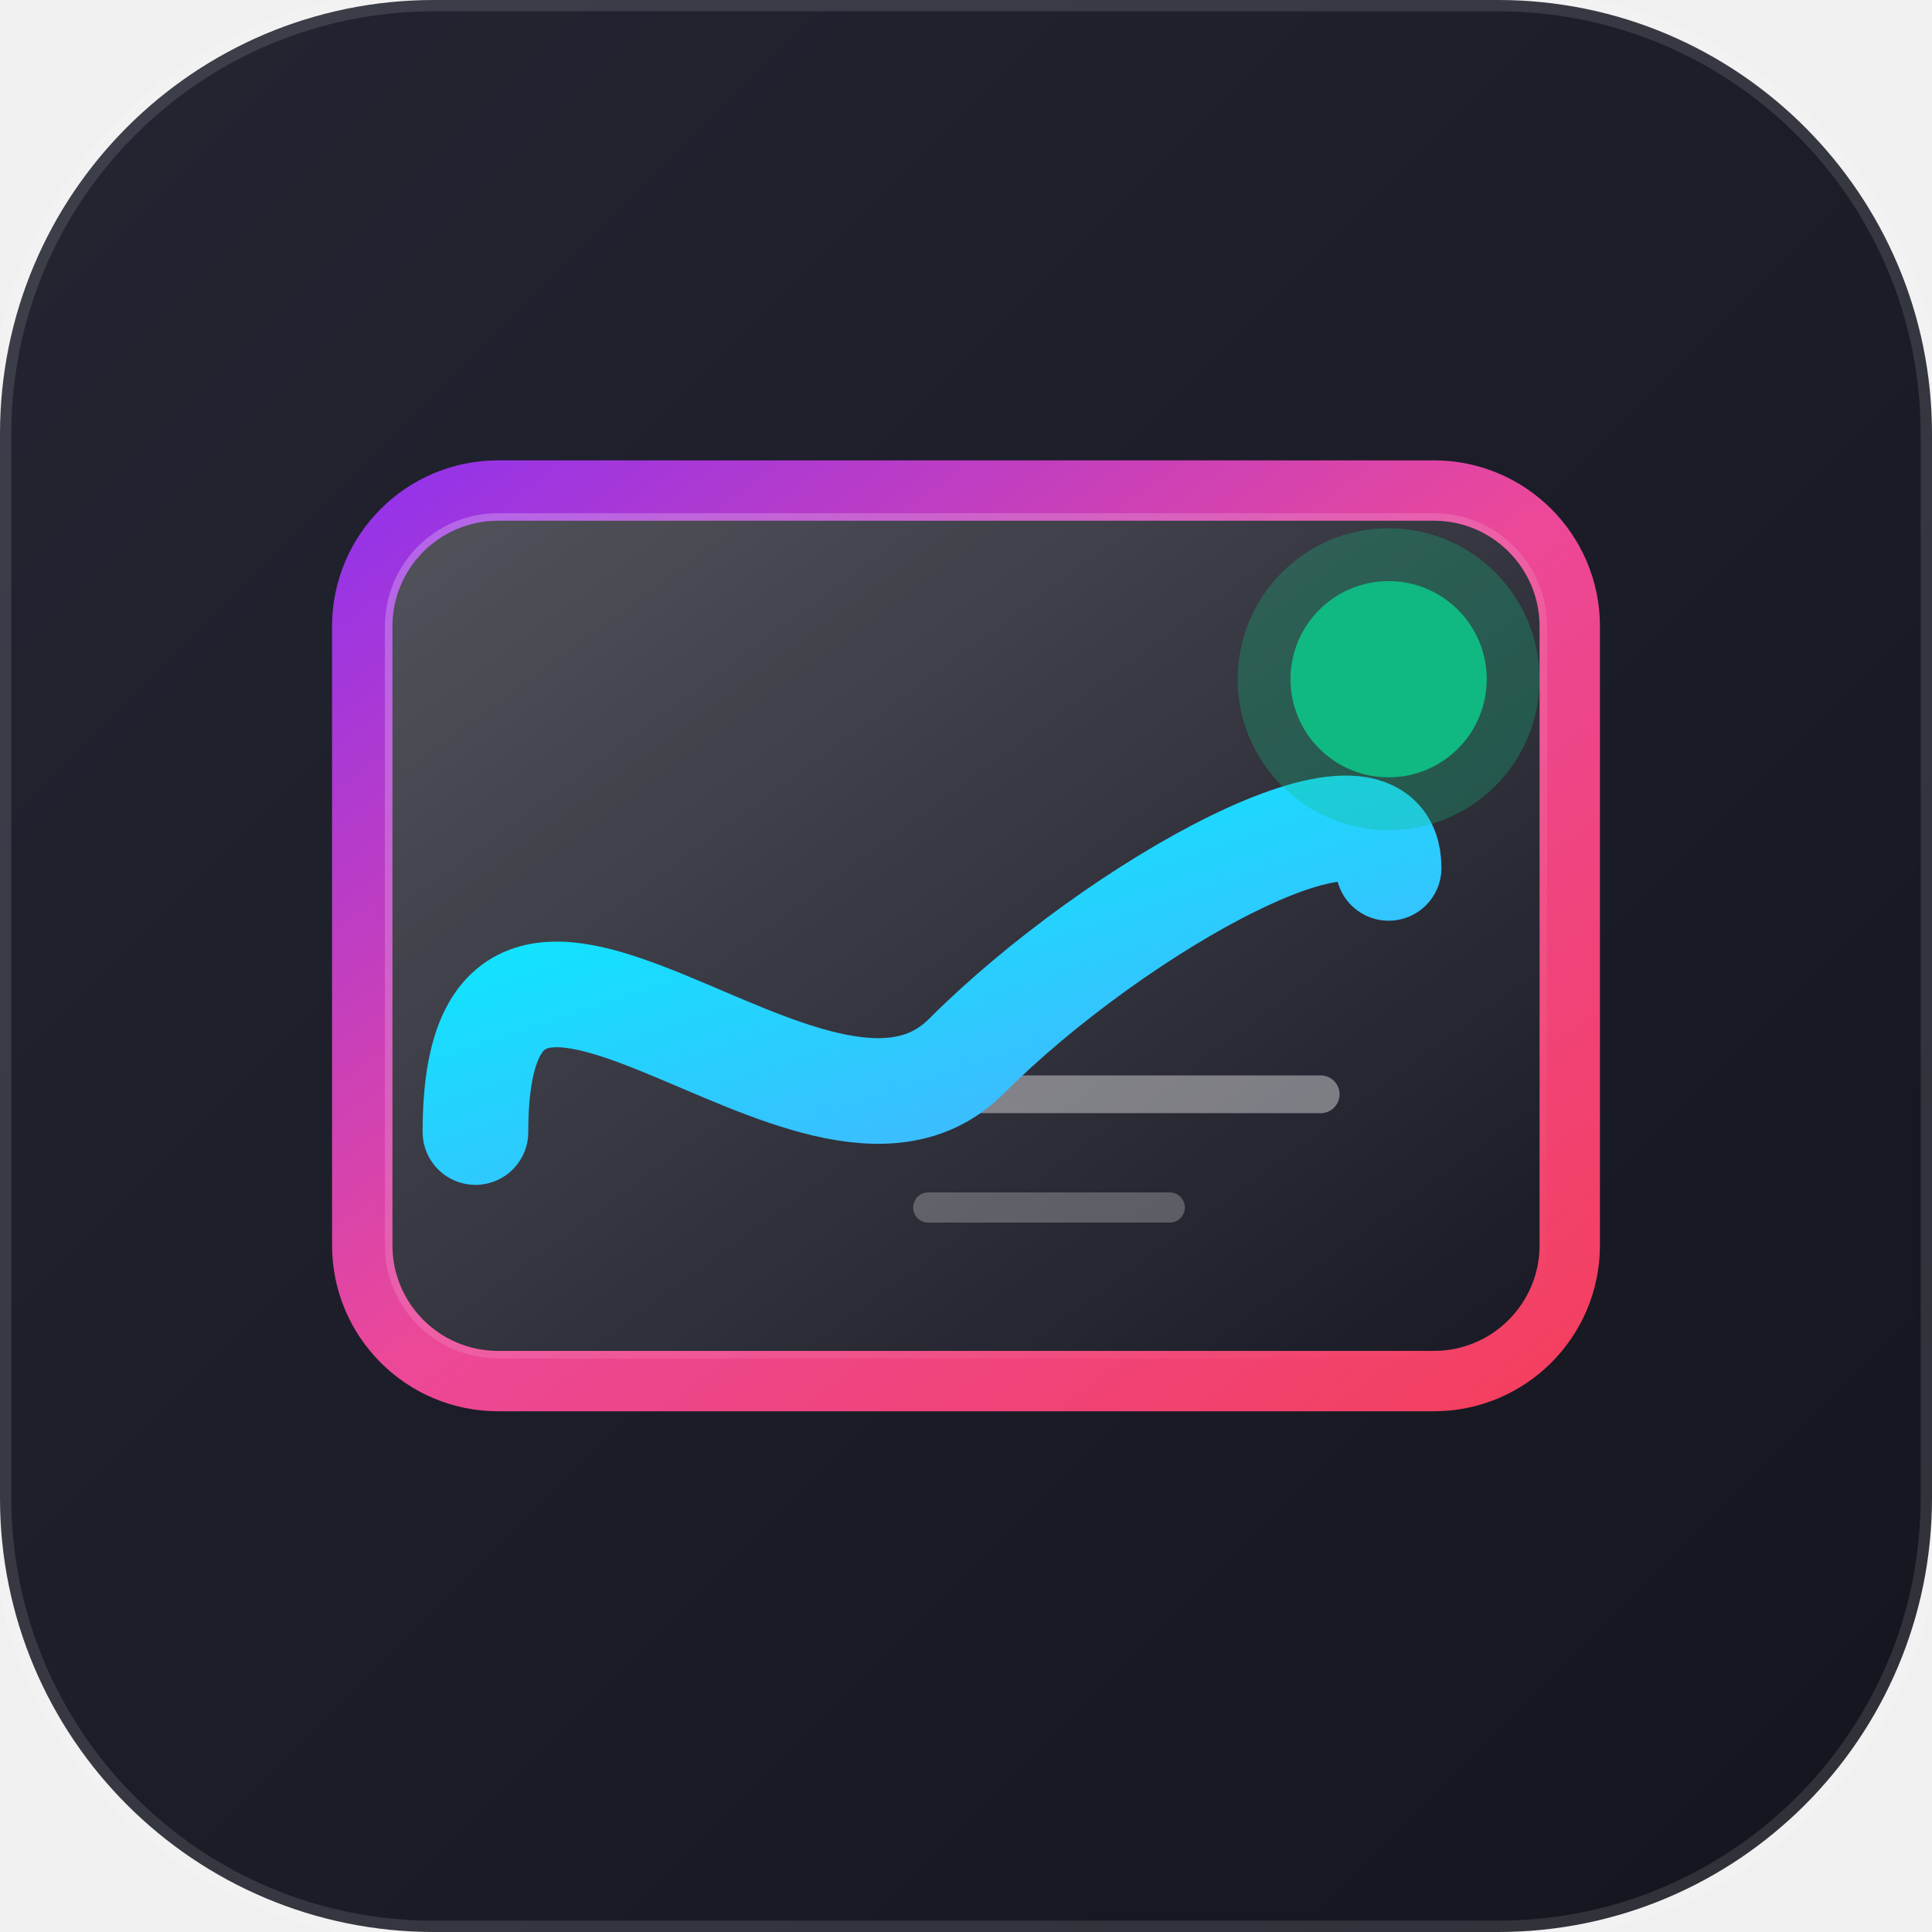
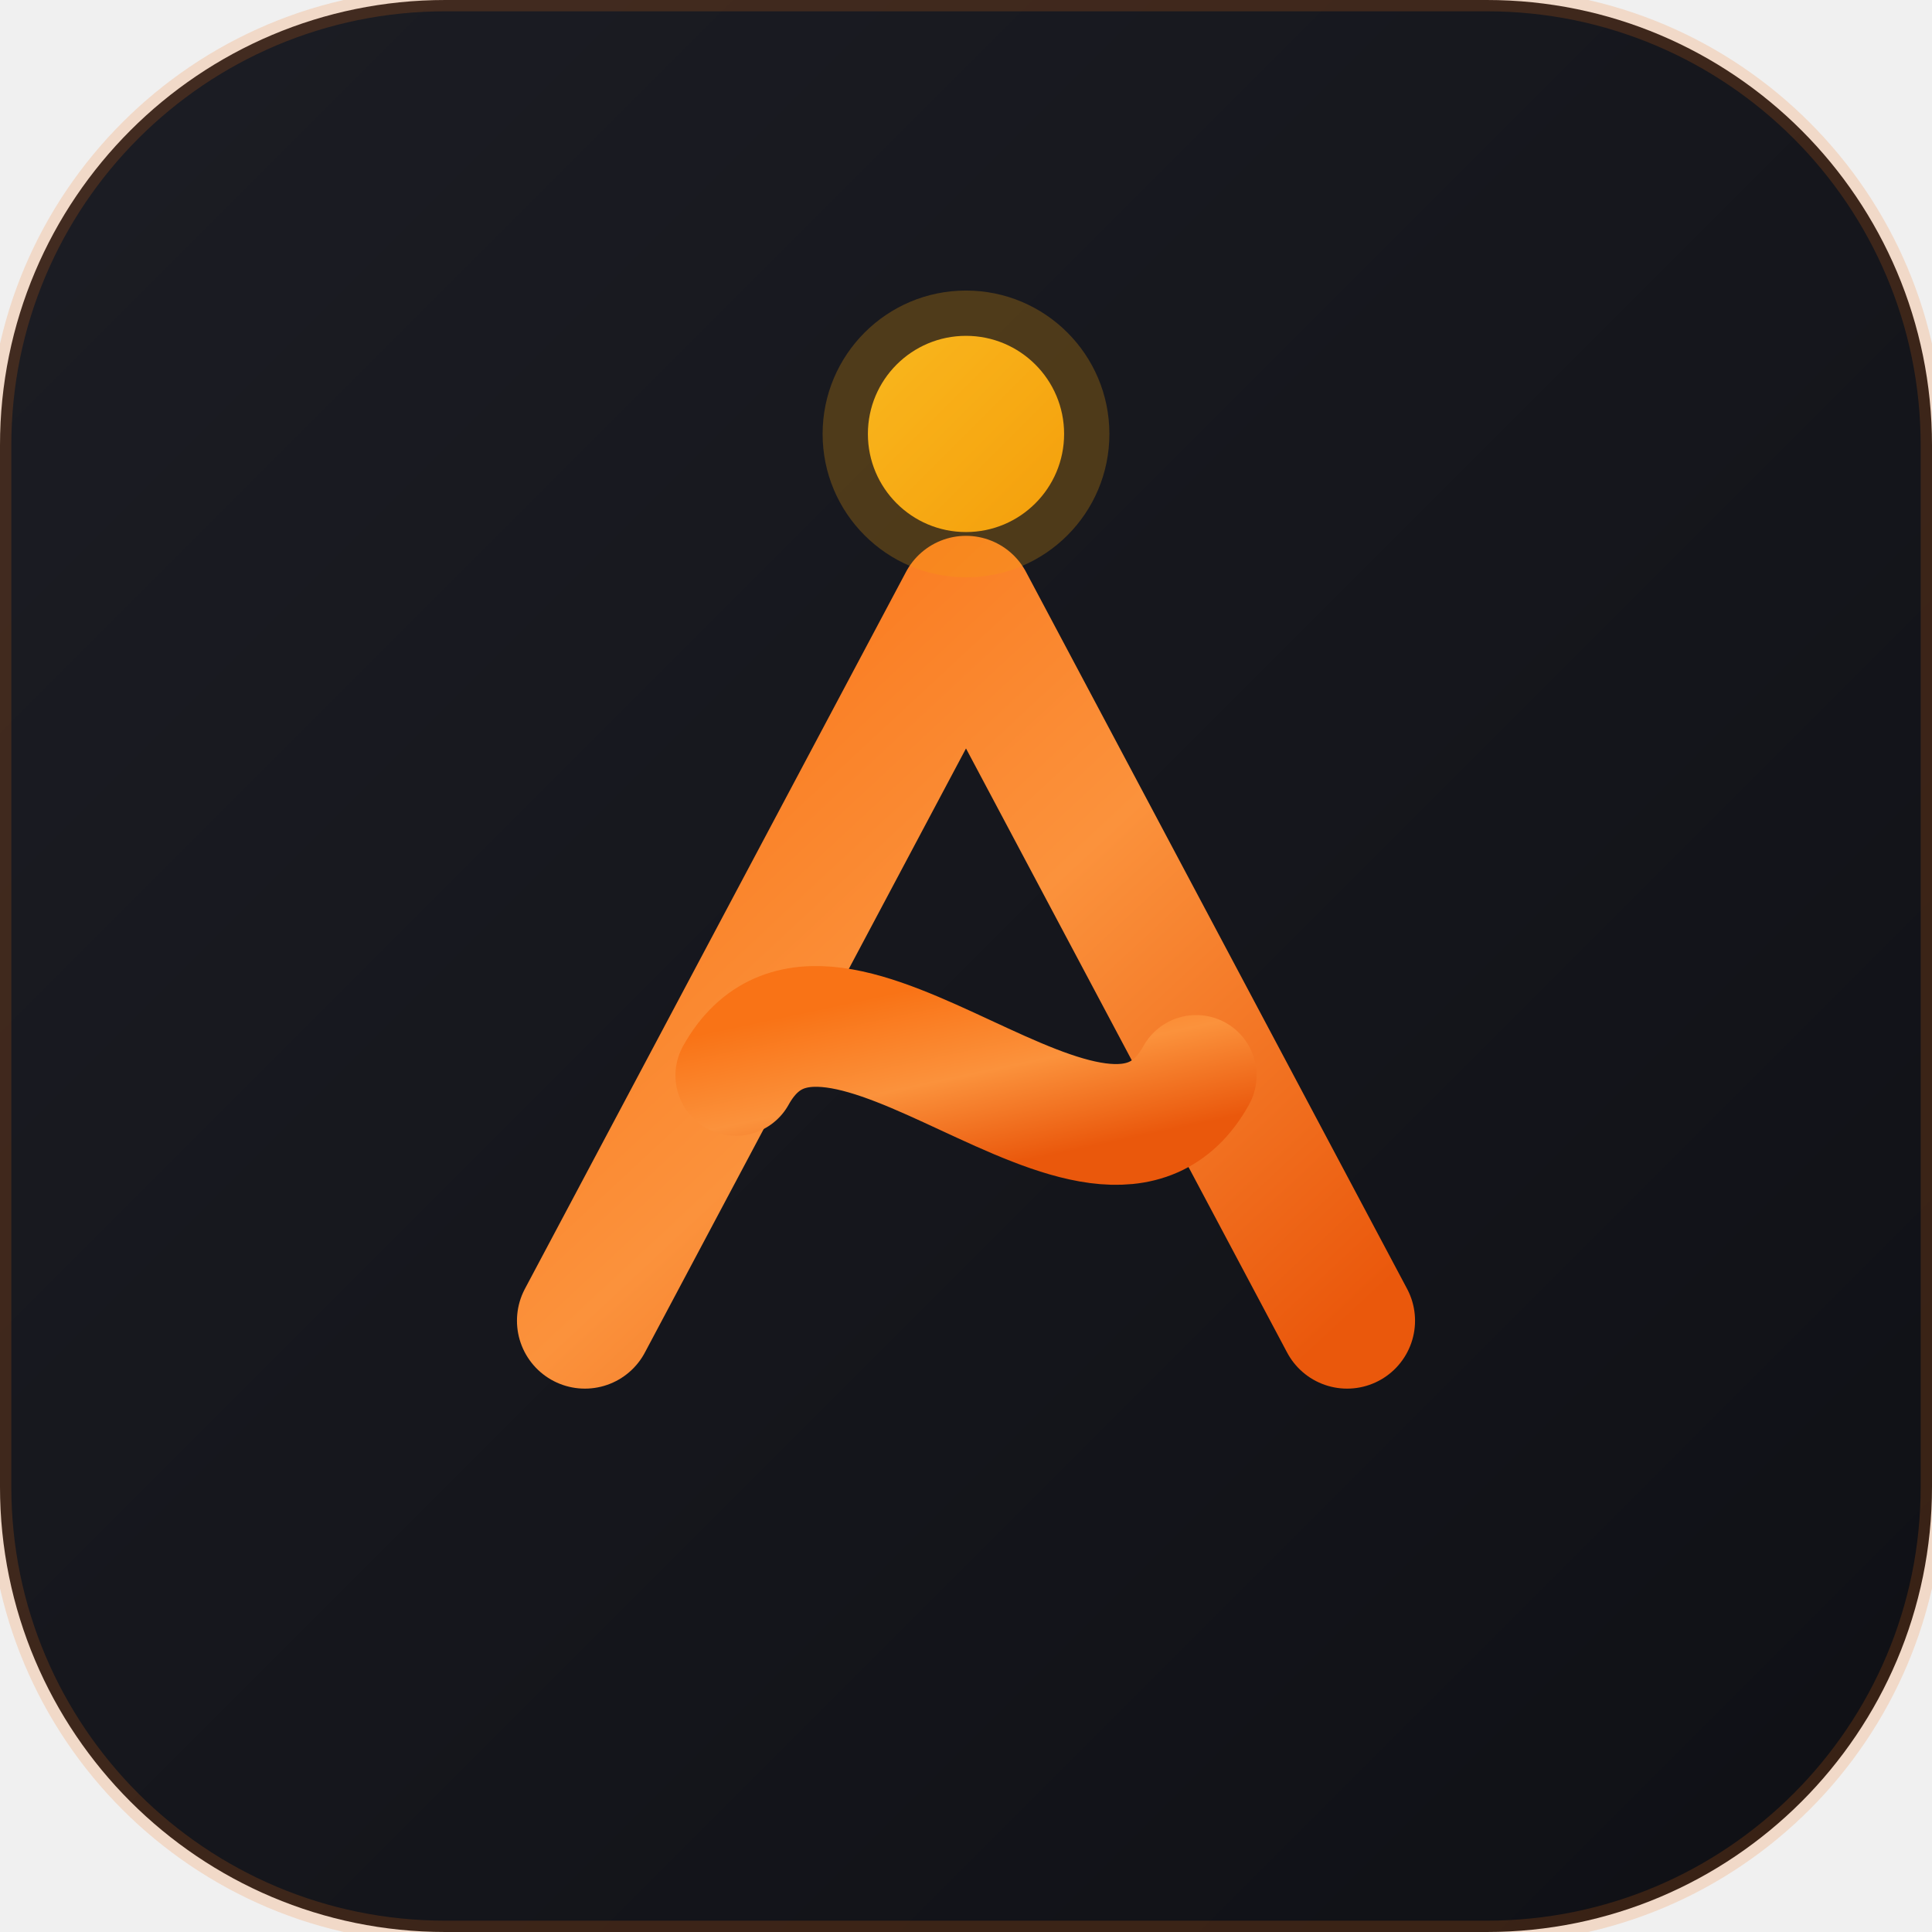
<svg xmlns="http://www.w3.org/2000/svg" viewBox="0 0 512 512" fill="none">
  <defs>
-     <linearGradient id="bg" x1="0%" y1="0%" x2="100%" y2="100%">
-       <stop offset="0%" stop-color="#232532" />
-       <stop offset="100%" stop-color="#14151e" />
+     <linearGradient id="abuneBg" x1="0%" y1="0%" x2="100%" y2="100%">
+       <stop offset="0%" stop-color="#1c1d24" />
+       <stop offset="100%" stop-color="#0f1015" />
    </linearGradient>
-     <linearGradient id="cardGlow" x1="0%" y1="0%" x2="100%" y2="100%">
-       <stop offset="0%" stop-color="#9333ea" />
-       <stop offset="50%" stop-color="#ec4899" />
-       <stop offset="100%" stop-color="#f43f5e" />
+     <linearGradient id="abuneBrandGrad" x1="0%" y1="0%" x2="100%" y2="100%">
+       <stop offset="0%" stop-color="#f97316" />
+       <stop offset="50%" stop-color="#fb923c" />
+       <stop offset="100%" stop-color="#ea580c" />
    </linearGradient>
-     <linearGradient id="waveGrad" x1="0%" y1="0%" x2="100%" y2="100%">
-       <stop offset="0%" stop-color="#00f2fe" />
-       <stop offset="100%" stop-color="#4facfe" />
-     </linearGradient>
-     <linearGradient id="shine" x1="0%" y1="0%" x2="100%" y2="100%">
-       <stop offset="0%" stop-color="#FFFFFF" stop-opacity="0.25" />
-       <stop offset="100%" stop-color="#FFFFFF" stop-opacity="0.0" />
+     <linearGradient id="dotGrad" x1="0%" y1="0%" x2="100%" y2="100%">
+       <stop offset="0%" stop-color="#fbbf24" />
+       <stop offset="100%" stop-color="#f59e0b" />
    </linearGradient>
  </defs>
-   <rect width="512" height="512" rx="115" fill="url(#bg)" stroke="rgba(255,255,255,0.12)" stroke-width="6" />
-   <rect x="96" y="130" width="320" height="236" rx="36" fill="#181924" stroke="url(#cardGlow)" stroke-width="16" />
-   <rect x="102" y="136" width="308" height="224" rx="30" fill="url(#shine)" />
-   <line x1="96" y1="192" x2="416" y2="192" stroke="url(#cardGlow)" stroke-width="14" opacity="0.65" />
-   <line x1="246" y1="290" x2="350" y2="290" stroke="#FFFFFF" stroke-width="10" stroke-linecap="round" opacity="0.4" />
-   <line x1="246" y1="320" x2="310" y2="320" stroke="#FFFFFF" stroke-width="8" stroke-linecap="round" opacity="0.25" />
-   <path d="M 126 300 C 126 210, 216 320, 256 280 C 296 240, 368 200, 368 230" stroke="url(#waveGrad)" stroke-width="28" stroke-linecap="round" fill="none" />
-   <circle cx="368" cy="180" r="26" fill="#10B981" />
-   <circle cx="368" cy="180" r="40" fill="#10B981" opacity="0.3" />
+   <rect width="512" height="512" rx="118" fill="url(#abuneBg)" stroke="rgba(249, 115, 22, 0.18)" stroke-width="6" />
+   <path d="M 155 350 L 256 160 L 357 350" stroke="url(#abuneBrandGrad)" stroke-width="36" stroke-linecap="round" stroke-linejoin="round" />
+   <path d="M 195 285 C 220 240, 292 330, 317 285" stroke="url(#abuneBrandGrad)" stroke-width="32" stroke-linecap="round" fill="none" />
+   <circle cx="256" cy="115" r="26" fill="url(#dotGrad)" />
+   <circle cx="256" cy="115" r="38" fill="#f59e0b" opacity="0.25" />
</svg>
